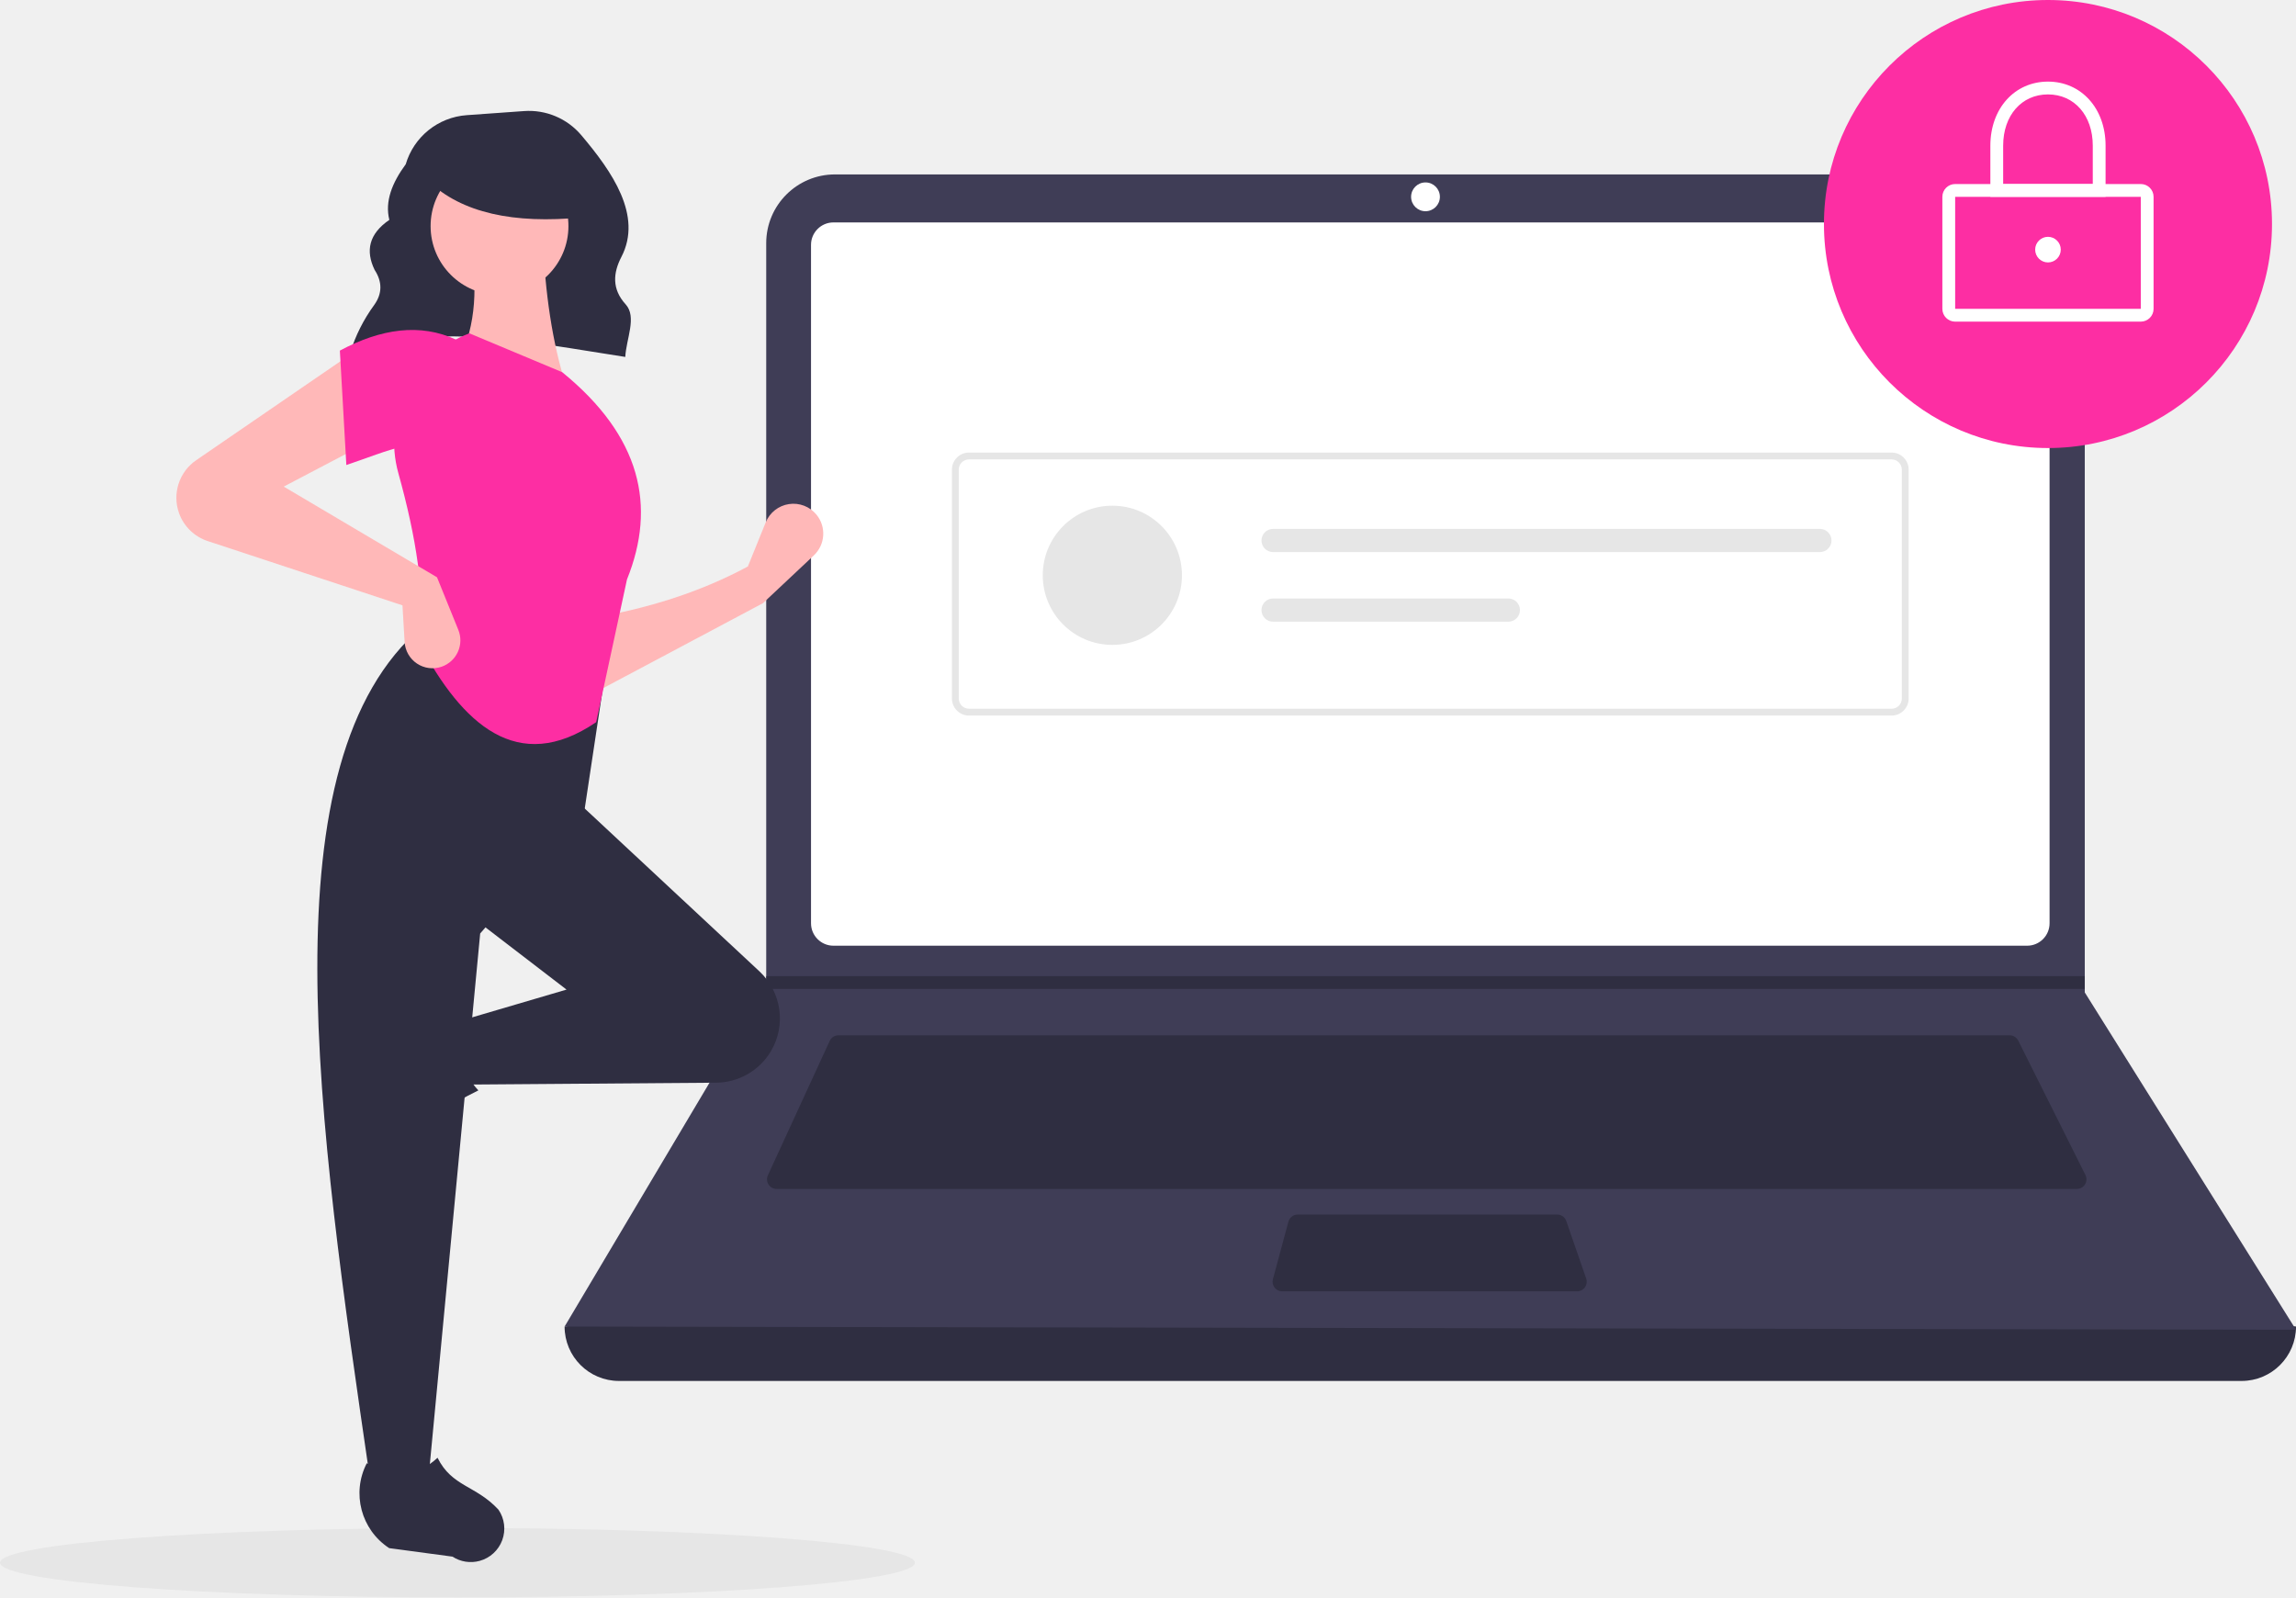
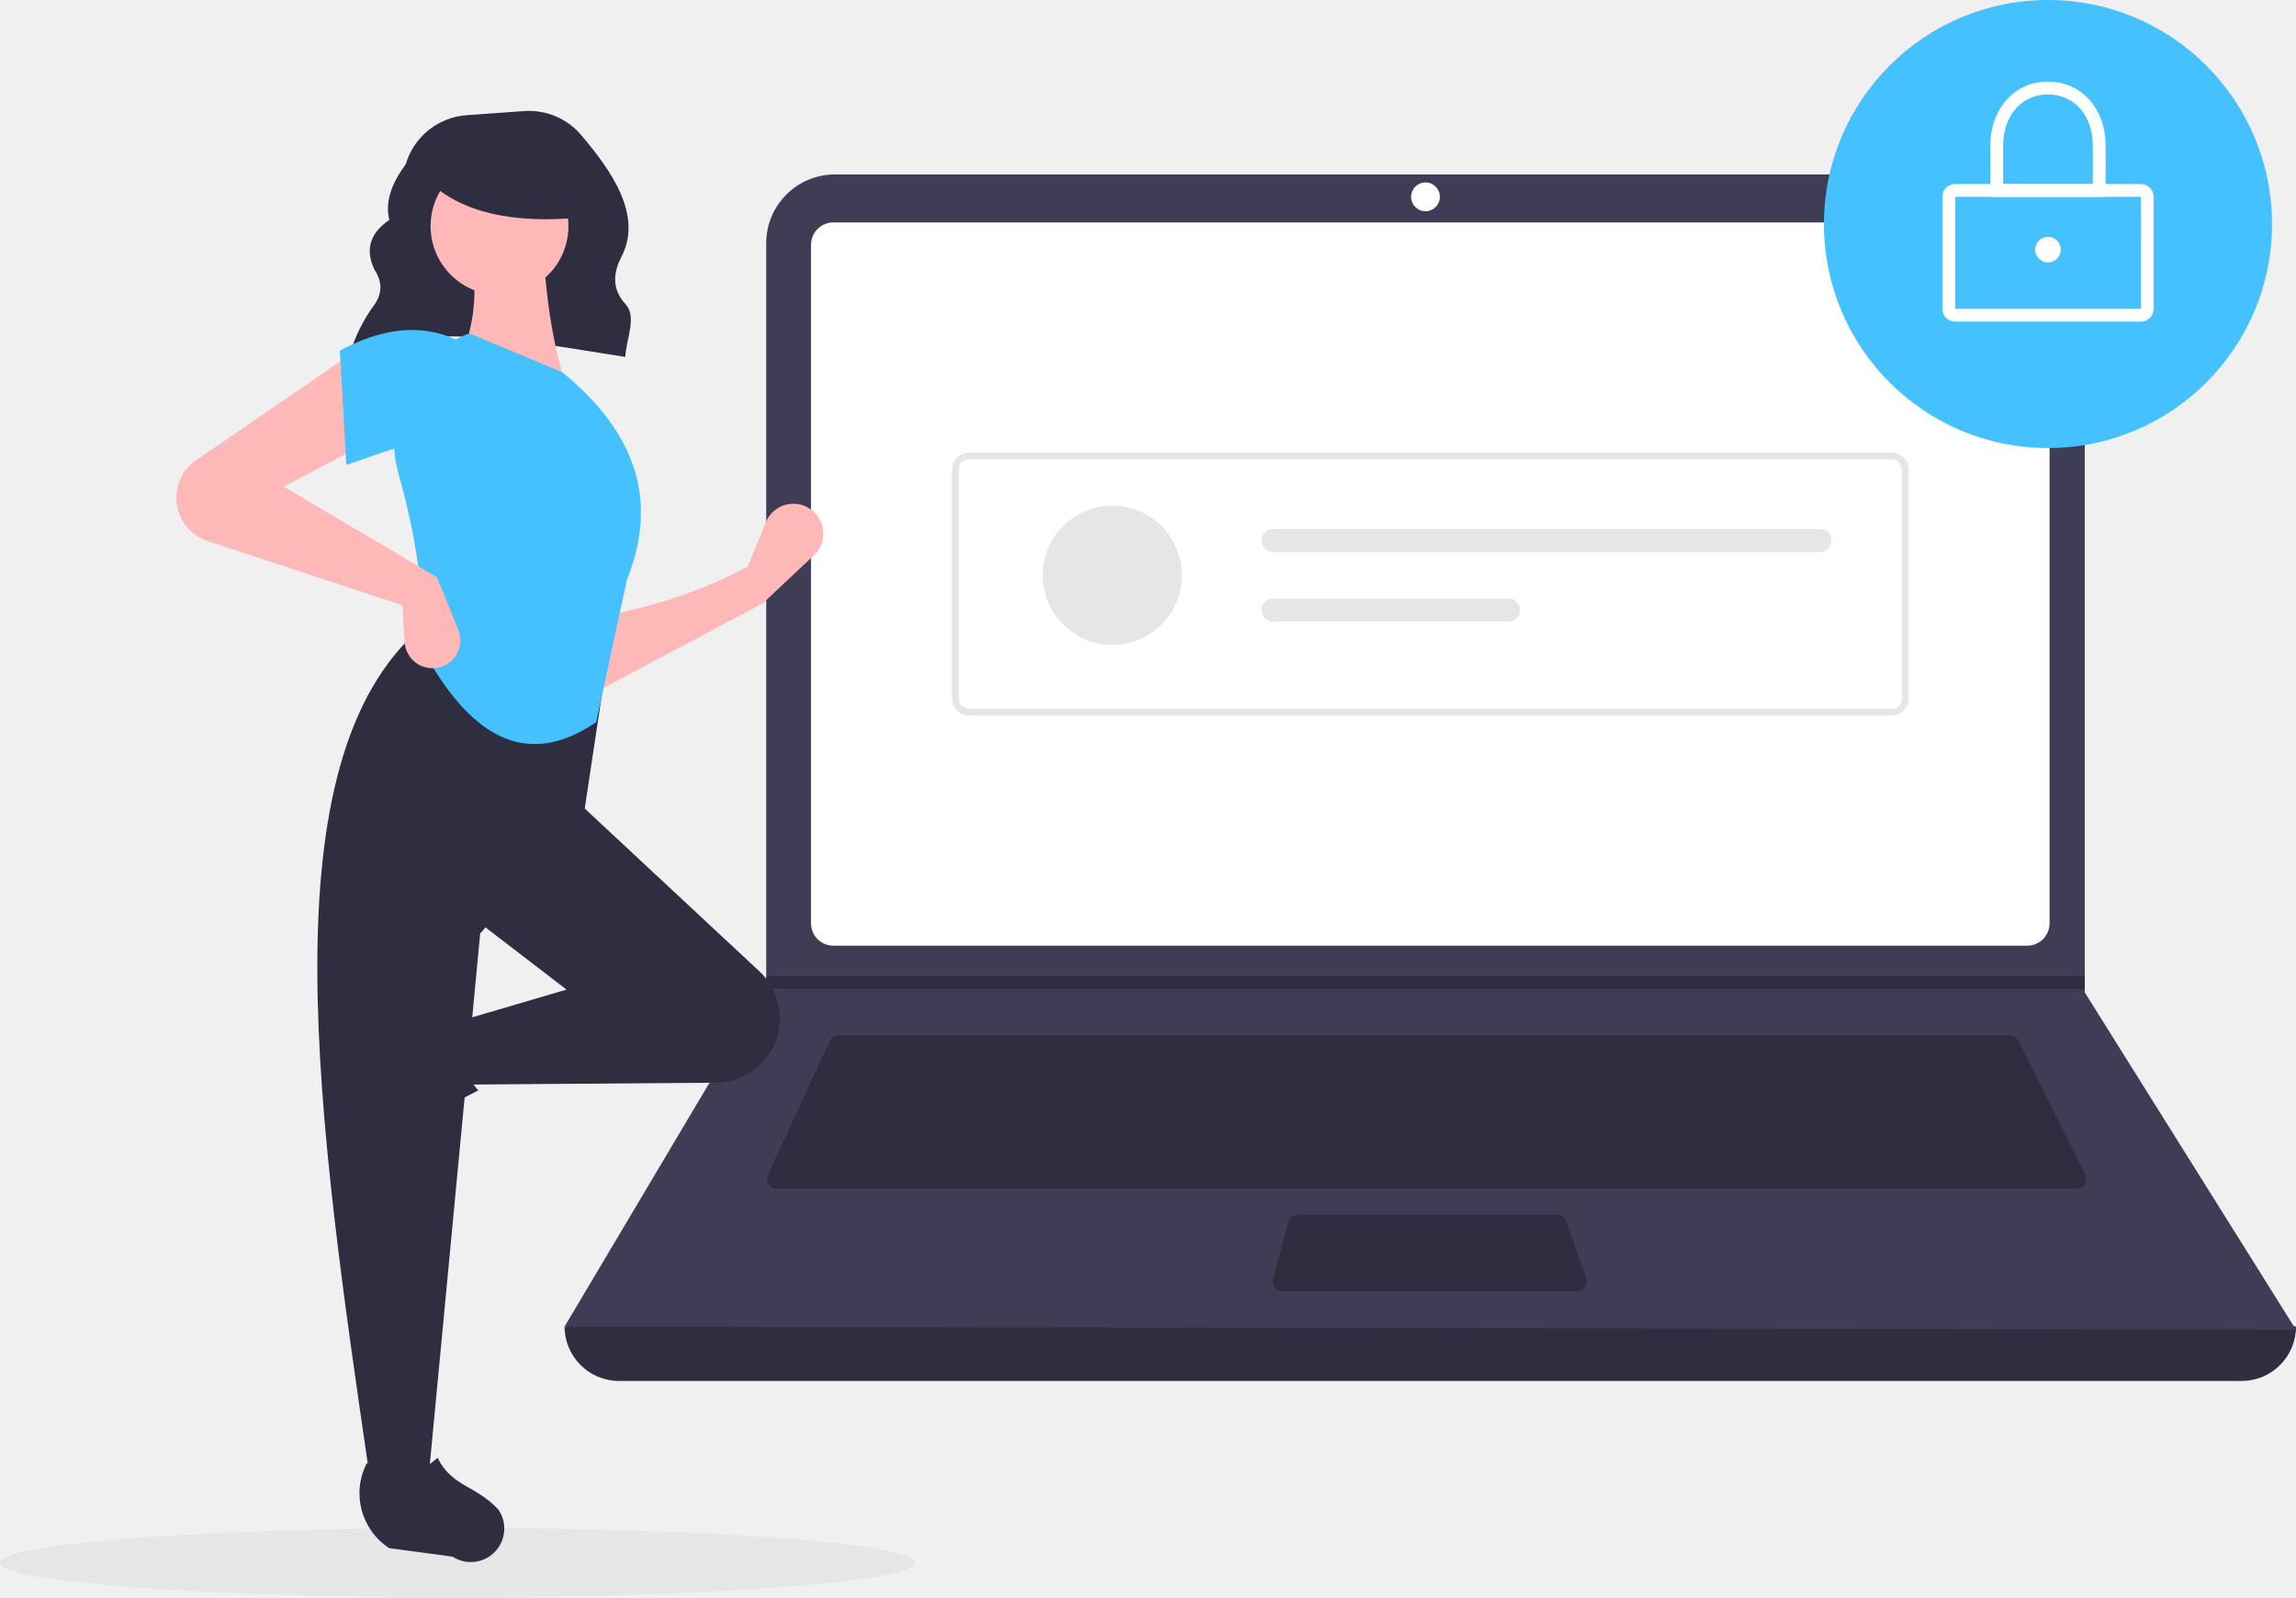
<svg xmlns="http://www.w3.org/2000/svg" data-name="Layer 1" width="793" height="551.732" viewBox="0 0 793 551.732">
  <ellipse cx="158" cy="539.732" rx="158" ry="12" fill="#e6e6e6" />
  <path d="M324.272,296.554c27.497-11.695,61.744-4.285,95.191.858.311-6.228,4.084-13.808.132-18.153-4.801-5.279-4.359-10.825-1.47-16.404,7.388-14.265-3.197-29.444-13.884-42.065a23.669,23.669,0,0,0-19.755-8.292l-19.797,1.414A23.709,23.709,0,0,0,343.635,230.859v0c-4.727,6.429-7.257,12.841-5.664,19.219-7.081,4.839-8.27,10.68-5.089,17.264,2.698,4.146,2.669,8.182-.123,12.106a55.891,55.891,0,0,0-8.31,16.506Z" transform="translate(-203.5 -174.1342)" fill="#2f2e41" />
  <path d="M977.709,651.097H417.291A18.791,18.791,0,0,1,398.5,632.306h0q304.727-35.415,598,0h0A18.791,18.791,0,0,1,977.709,651.097Z" transform="translate(-203.5 -174.1342)" fill="#2f2e41" />
  <path d="M996.5,633.412l-598-1.105,69.306-116.616.332-.553V258.131a23.752,23.752,0,0,1,23.754-23.754H899.792a23.752,23.752,0,0,1,23.754,23.754V516.906Z" transform="translate(-203.5 -174.1342)" fill="#3f3d56" />
  <path d="M491.35,250.957a7.746,7.746,0,0,0-7.738,7.738V493.031a7.747,7.747,0,0,0,7.738,7.738H903.65a7.747,7.747,0,0,0,7.738-7.738V258.694a7.747,7.747,0,0,0-7.738-7.738Z" transform="translate(-203.5 -174.1342)" fill="#fff" />
  <path d="M493.078,531.718a3.325,3.325,0,0,0-3.013,1.93l-21.355,46.425a3.316,3.316,0,0,0,3.012,4.702H920.814a3.316,3.316,0,0,0,2.965-4.799L900.567,533.551a3.299,3.299,0,0,0-2.965-1.833Z" transform="translate(-203.5 -174.1342)" fill="#2f2e41" />
  <circle cx="492.342" cy="67.98" r="4.974" fill="#fff" />
  <path d="M651.7,593.619a3.321,3.321,0,0,0-3.202,2.454l-5.357,19.896a3.316,3.316,0,0,0,3.202,4.179h101.874a3.315,3.315,0,0,0,3.133-4.401l-6.887-19.896a3.318,3.318,0,0,0-3.134-2.231Z" transform="translate(-203.5 -174.1342)" fill="#2f2e41" />
  <polygon points="720.046 337.135 720.046 341.556 264.306 341.556 264.649 341.004 264.649 337.135 720.046 337.135" fill="#2f2e41" />
-   <circle cx="707.335" cy="77.375" r="77.375" fill="#fd2ea3" />
+   <circle cx="707.335" cy="77.375" r="77.375" fill="#45c1ff" />
  <path d="M942.89,285.223H878.779a4.426,4.426,0,0,1-4.421-4.421V242.114a4.426,4.426,0,0,1,4.421-4.421H942.89a4.426,4.426,0,0,1,4.421,4.421v38.688A4.426,4.426,0,0,1,942.89,285.223Zm-64.111-43.109v38.688h64.114L942.89,242.114Z" transform="translate(-203.5 -174.1342)" fill="#fff" />
  <path d="M930.731,242.114h-39.793V224.428c0-12.81,8.368-22.107,19.896-22.107s19.896,9.297,19.896,22.107Zm-35.372-4.421h30.95V224.428c0-10.413-6.363-17.686-15.475-17.686s-15.475,7.273-15.475,17.686Z" transform="translate(-203.5 -174.1342)" fill="#fff" />
  <circle cx="707.335" cy="86.218" r="4.421" fill="#fff" />
  <path d="M856.82,421.284H538.18a5.908,5.908,0,0,1-5.901-5.901V336.342a5.908,5.908,0,0,1,5.901-5.901H856.82a5.908,5.908,0,0,1,5.901,5.901V415.383A5.908,5.908,0,0,1,856.82,421.284Zm-318.64-88.482a3.544,3.544,0,0,0-3.54,3.54V415.383a3.544,3.544,0,0,0,3.54,3.54H856.82a3.544,3.544,0,0,0,3.54-3.54V336.342a3.544,3.544,0,0,0-3.54-3.54Z" transform="translate(-203.5 -174.1342)" fill="#e6e6e6" />
  <circle cx="384.19" cy="198.695" r="24.036" fill="#e6e6e6" />
  <path d="M643.203,356.805a4.006,4.006,0,1,0,0,8.012H832.061a4.006,4.006,0,0,0,0-8.012Z" transform="translate(-203.5 -174.1342)" fill="#e6e6e6" />
  <path d="M643.203,380.842a4.006,4.006,0,1,0,0,8.012H724.469a4.006,4.006,0,1,0,0-8.012Z" transform="translate(-203.5 -174.1342)" fill="#e6e6e6" />
  <path d="M467.022,382.462,408.119,413.778l-.746-26.096c19.226-3.209,37.517-8.797,54.429-17.895l6.16-15.22a10.318,10.318,0,0,1,17.536-2.678l0,0a10.318,10.318,0,0,1-.908,14.069Z" transform="translate(-203.5 -174.1342)" fill="#ffb8b8" />
  <path d="M323.098,563.267v0a11.574,11.574,0,0,1,1.469-9.363l12.939-19.858a22.612,22.612,0,0,1,29.335-7.739h0c-5.438,9.256-4.68,17.377,1.878,24.434a117.631,117.631,0,0,0-27.936,19.045A11.574,11.574,0,0,1,323.098,563.267Z" transform="translate(-203.5 -174.1342)" fill="#2f2e41" />
  <path d="M469.705,537.303l0,0a22.203,22.203,0,0,1-18.871,10.779l-85.96.651-3.728-21.623,38.026-11.184-32.061-24.605L402.154,450.313l63.65,59.324A22.203,22.203,0,0,1,469.705,537.303Z" transform="translate(-203.5 -174.1342)" fill="#2f2e41" />
  <path d="M351.453,685.179H331.321c-18.075-123.898-36.474-248.142,17.895-294.515l64.122,10.439L405.136,455.532l-35.789,41.008Z" transform="translate(-203.5 -174.1342)" fill="#2f2e41" />
  <path d="M369.149,713.246h0a11.574,11.574,0,0,1-9.363-1.469l-21.859-2.938a22.612,22.612,0,0,1-7.741-29.335v0c9.257,5.437,17.377,4.679,24.434-1.879,4.986,10.067,13.201,9.453,21.047,17.935A11.574,11.574,0,0,1,369.149,713.246Z" transform="translate(-203.5 -174.1342)" fill="#2f2e41" />
  <path d="M399.172,307.902l-37.28-8.947c6.192-12.674,6.702-26.776,3.728-41.754l25.351-.746C391.764,275.08,394.167,292.481,399.172,307.902Z" transform="translate(-203.5 -174.1342)" fill="#ffb8b8" />
-   <path d="M409.418,423.552c-27.139,18.493-46.314.633-60.947-26.923,2.033-16.862-1.259-37.041-7.357-58.966a40.138,40.138,0,0,1,24.506-48.401h0l32.061,13.421c27.224,22.19,32.582,46.227,22.368,71.578Z" transform="translate(-203.5 -174.1342)" fill="#fd2ea3" />
+   <path d="M409.418,423.552c-27.139,18.493-46.314.633-60.947-26.923,2.033-16.862-1.259-37.041-7.357-58.966a40.138,40.138,0,0,1,24.506-48.401h0l32.061,13.421c27.224,22.19,32.582,46.227,22.368,71.578Z" transform="translate(-203.5 -174.1342)" fill="#45c1ff" />
  <path d="M331.321,326.542,301.497,342.2l52.938,31.316,7.366,18.17a9.637,9.637,0,0,1-5.789,12.731h0a9.637,9.637,0,0,1-12.762-8.544l-.745-12.663-67.284-22.204a15.733,15.733,0,0,1-9.873-9.611v0a15.733,15.733,0,0,1,5.903-18.303l54.105-37.118Z" transform="translate(-203.5 -174.1342)" fill="#ffb8b8" />
-   <path d="M361.146,329.524c-12.439-5.451-23.749.47-38.026,5.219l-2.237-39.517c14.176-7.556,27.692-9.593,40.263-3.728Z" transform="translate(-203.5 -174.1342)" fill="#fd2ea3" />
+   <path d="M361.146,329.524c-12.439-5.451-23.749.47-38.026,5.219l-2.237-39.517c14.176-7.556,27.692-9.593,40.263-3.728Z" transform="translate(-203.5 -174.1342)" fill="#45c1ff" />
  <circle cx="172.525" cy="78.093" r="23.802" fill="#ffb8b8" />
  <path d="M404.5,249.224c-23.566,2.308-41.523-1.546-53-12.52v-8.838h51Z" transform="translate(-203.5 -174.1342)" fill="#2f2e41" />
</svg>
